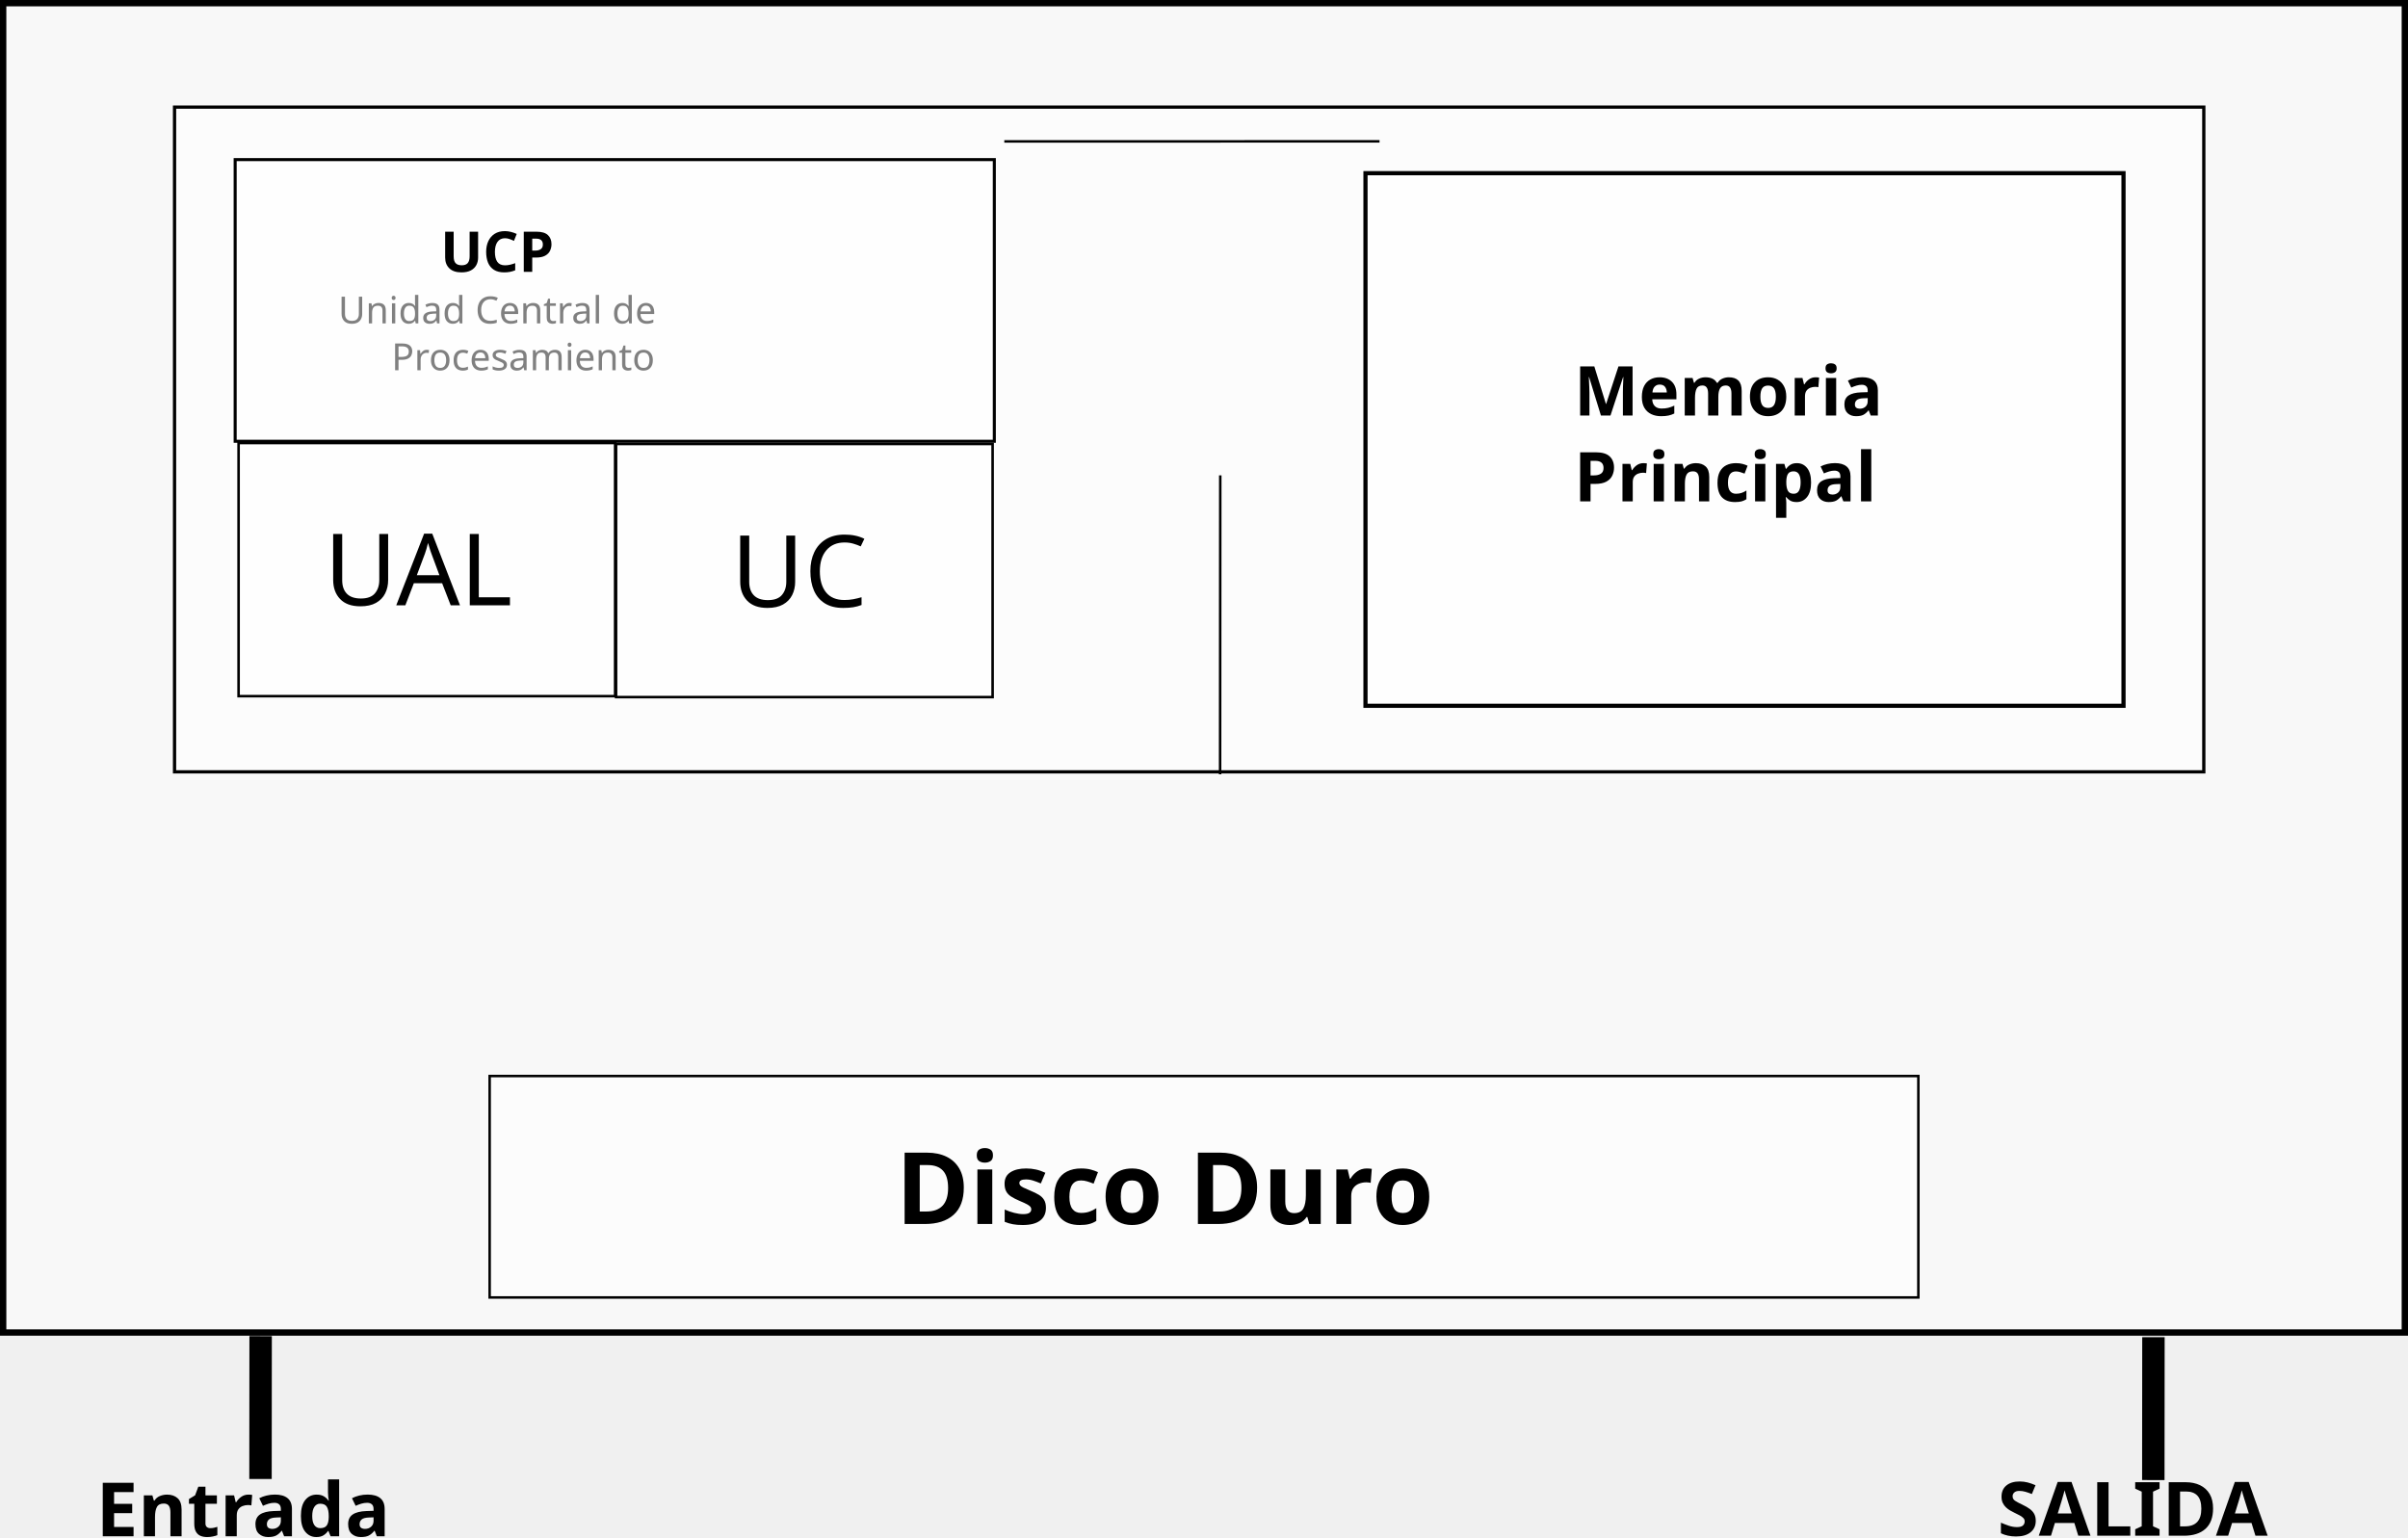
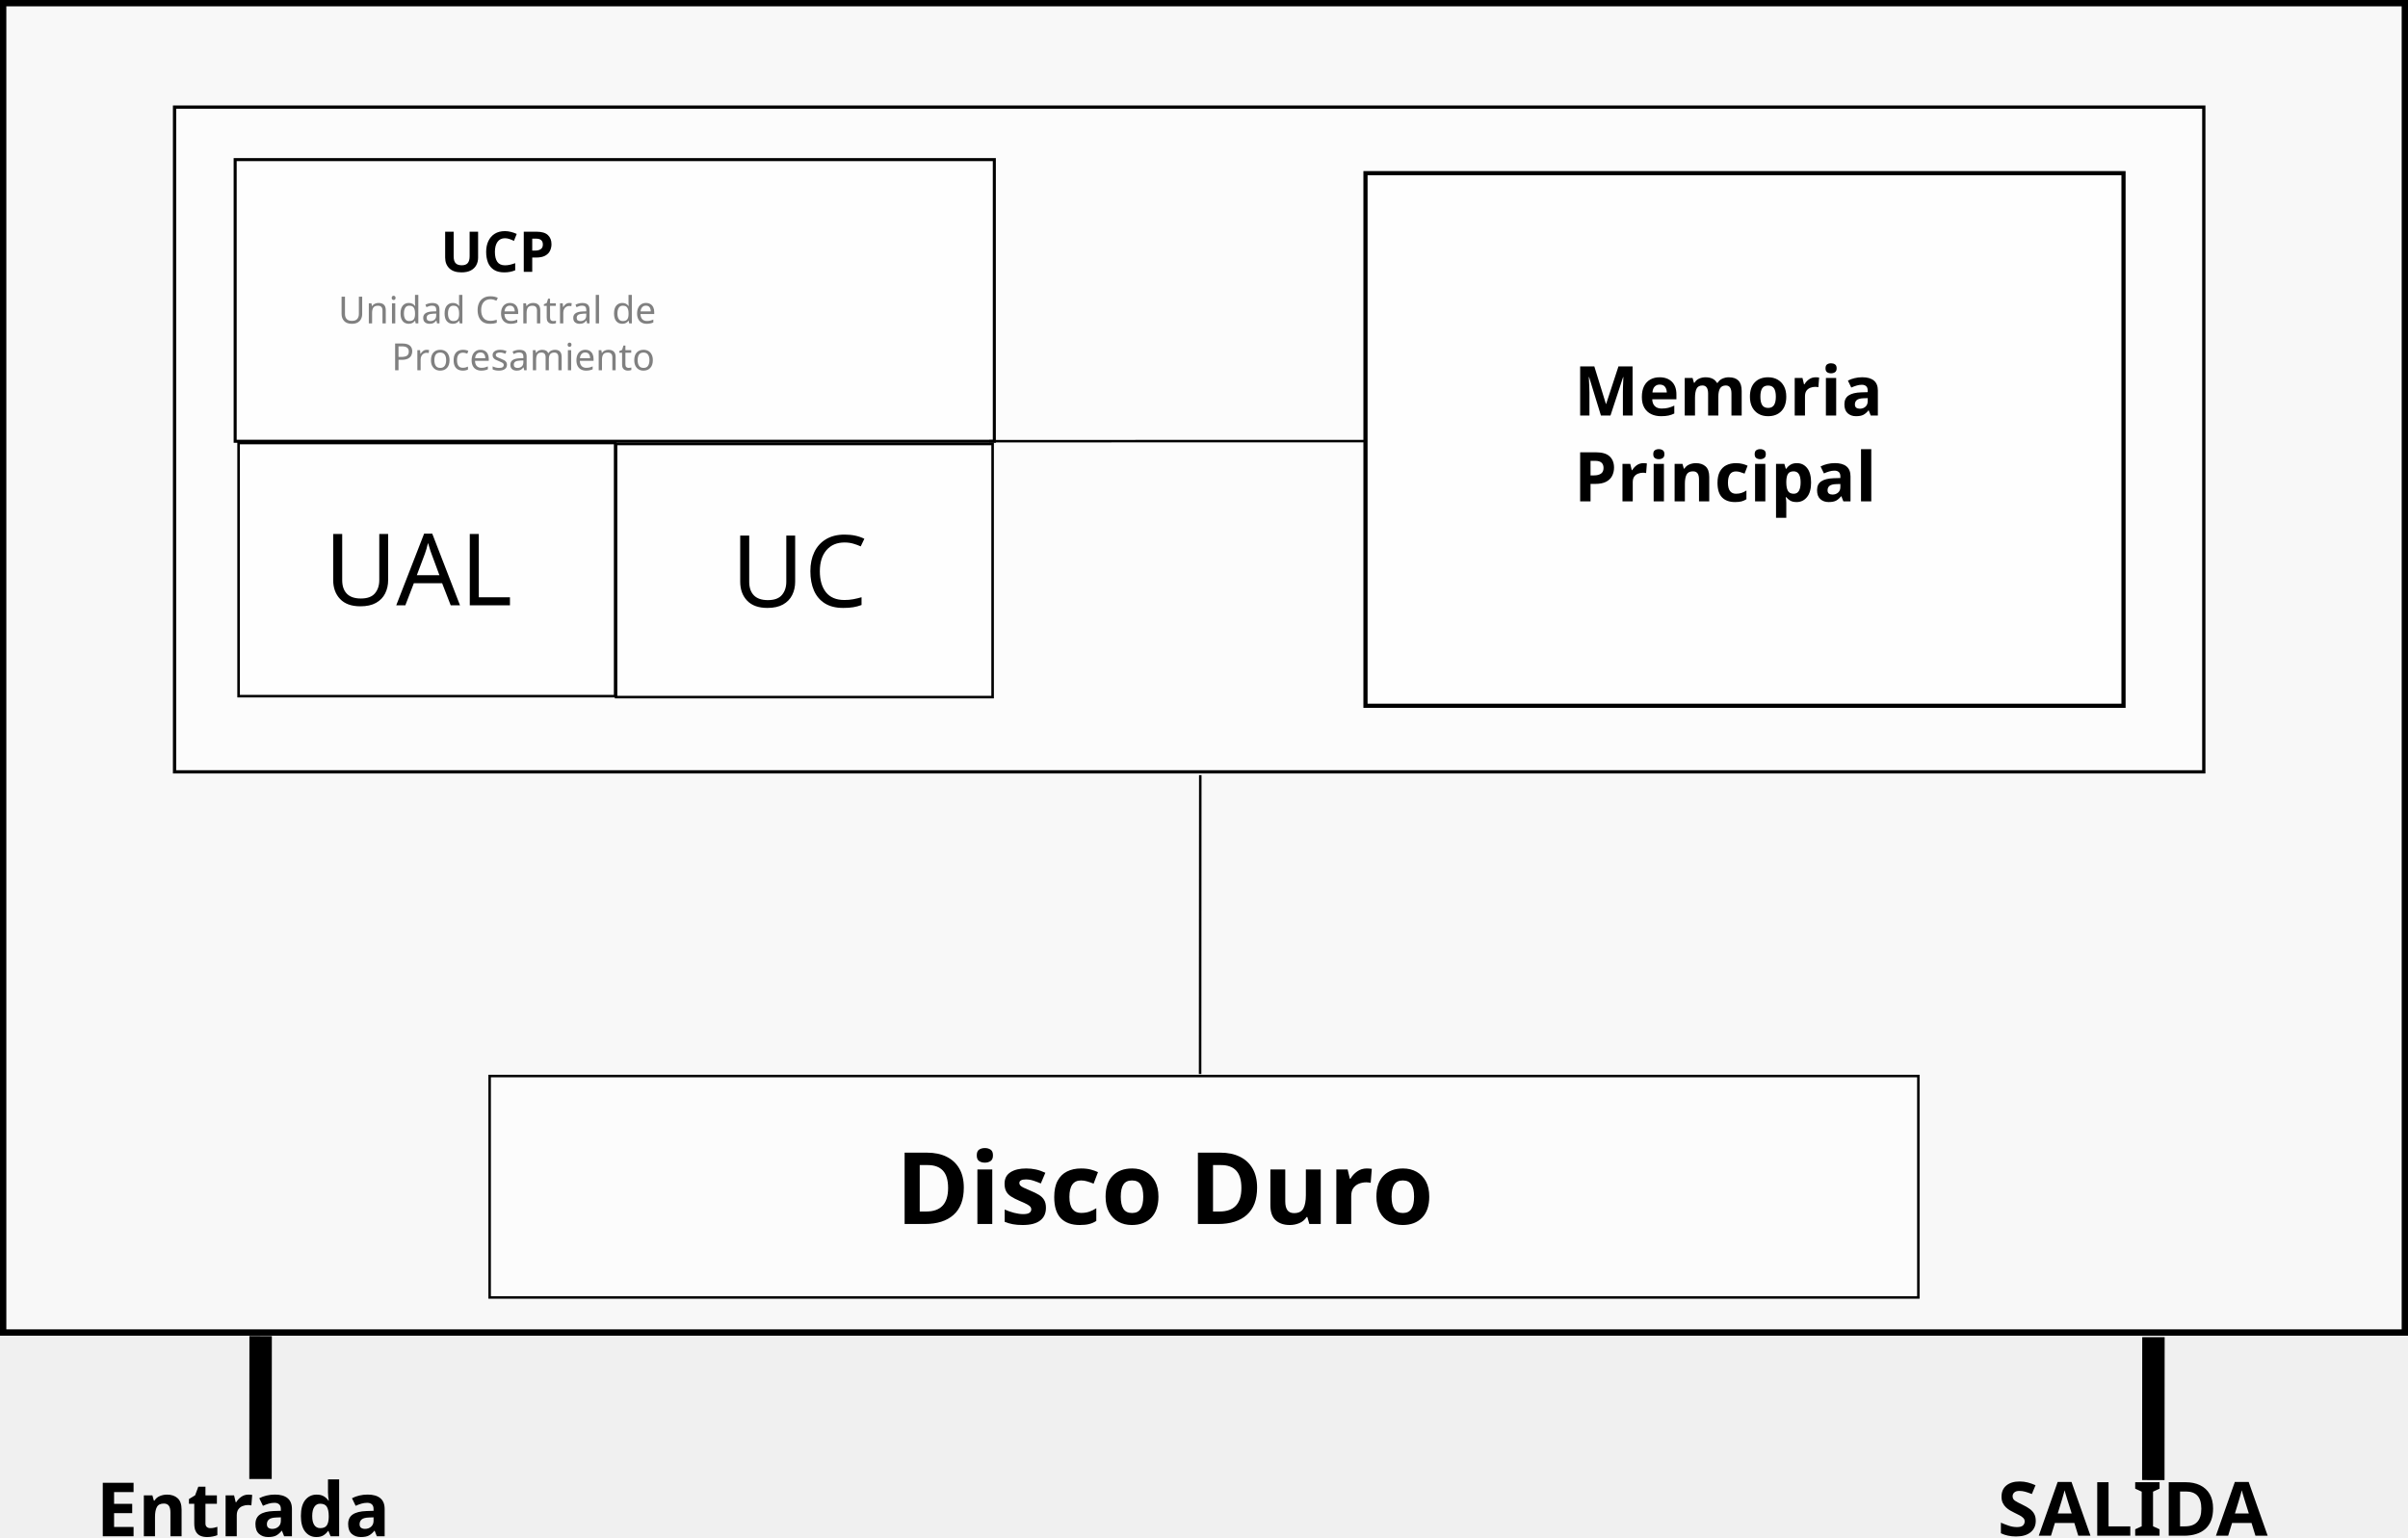
<svg xmlns="http://www.w3.org/2000/svg" width="272.028mm" height="173.699mm" viewBox="0 0 963.879 615.468" id="svg2" version="1.1">
  <defs id="defs4" />
  <g id="layer1" transform="translate(-188.688,-278.3791)">
    <g id="g4308">
      <rect y="279.645" x="189.954" height="532.197" width="961.347" id="rect4518" style="fill:#ffffff;fill-opacity:0.506;stroke:#000000;stroke-width:2.532;stroke-opacity:1" />
      <rect y="321.258" x="258.556" height="266.122" width="812.276" id="rect4179" style="fill:#ffffff;fill-opacity:0.506;stroke:#000000;stroke-width:1.302;stroke-opacity:1" />
      <rect y="342.277" x="282.82" height="112.759" width="303.877" id="rect4181" style="fill:#ffffff;fill-opacity:0.506;stroke:#000000;stroke-width:1.216;stroke-opacity:1" />
      <rect y="455.739" x="284.191" height="101.34" width="150.728" id="rect4183" style="fill:#ffffff;fill-opacity:0.506;stroke:#000000;stroke-width:1.027;stroke-opacity:1" />
      <rect y="456.119" x="435.284" height="101.34" width="150.728" id="rect4183-0" style="fill:#ffffff;fill-opacity:0.506;stroke:#000000;stroke-width:1.027;stroke-opacity:1" />
      <text id="text4200" y="387.2" x="434.506" style="font-style:normal;font-weight:normal;font-size:40px;line-height:125%;font-family:sans-serif;letter-spacing:0px;word-spacing:0px;fill:#000000;fill-opacity:1;stroke:none;stroke-width:1px;stroke-linecap:butt;stroke-linejoin:miter;stroke-opacity:1" xml:space="preserve">
        <tspan style="font-style:normal;font-variant:normal;font-weight:bold;font-stretch:normal;font-size:22.5px;font-family:sans-serif;-inkscape-font-specification:'sans-serif Bold';text-align:center;text-anchor:middle" y="387.2" x="434.506" id="tspan4202">UCP</tspan>
        <tspan style="font-style:normal;font-variant:normal;font-weight:normal;font-stretch:normal;font-size:15px;font-family:sans-serif;-inkscape-font-specification:sans-serif;text-align:center;text-anchor:middle;fill:#808080" id="tspan4206" y="407.85" x="434.506">Unidad Central de</tspan>
        <tspan style="font-style:normal;font-variant:normal;font-weight:normal;font-stretch:normal;font-size:15px;font-family:sans-serif;-inkscape-font-specification:sans-serif;text-align:center;text-anchor:middle;fill:#808080" id="tspan4210" y="426.6" x="434.506">Procesamiento</tspan>
      </text>
      <text id="text4212" y="520.706" x="318.461" style="font-style:normal;font-weight:normal;font-size:40px;line-height:125%;font-family:sans-serif;letter-spacing:0px;word-spacing:0px;fill:#000000;fill-opacity:1;stroke:none;stroke-width:1px;stroke-linecap:butt;stroke-linejoin:miter;stroke-opacity:1" xml:space="preserve">
        <tspan y="520.706" x="318.461" id="tspan4214">UAL</tspan>
      </text>
      <text id="text4212-3" y="521.349" x="481.381" style="font-style:normal;font-weight:normal;font-size:40px;line-height:125%;font-family:sans-serif;letter-spacing:0px;word-spacing:0px;fill:#000000;fill-opacity:1;stroke:none;stroke-width:1px;stroke-linecap:butt;stroke-linejoin:miter;stroke-opacity:1" xml:space="preserve">
        <tspan y="521.349" x="481.381" id="tspan4214-9">UC</tspan>
      </text>
      <rect y="709.159" x="384.684" height="88.647" width="571.887" id="rect4236" style="fill:#ffffff;fill-opacity:0.506;stroke:#000000;stroke-opacity:1" />
      <rect y="347.707" x="735.268" height="213.225" width="303.422" id="rect4181-3" style="fill:#ffffff;fill-opacity:0.506;stroke:#000000;stroke-width:1.671;stroke-opacity:1" />
      <text id="text4255" y="444.718" x="818.725" style="font-style:normal;font-weight:normal;font-size:40px;line-height:125%;font-family:sans-serif;letter-spacing:0px;word-spacing:0px;fill:#000000;fill-opacity:1;stroke:none;stroke-width:1px;stroke-linecap:butt;stroke-linejoin:miter;stroke-opacity:1" xml:space="preserve">
        <tspan style="font-style:normal;font-variant:normal;font-weight:bold;font-stretch:normal;font-size:27.5px;font-family:sans-serif;-inkscape-font-specification:'sans-serif Bold'" y="444.718" x="818.725" id="tspan4257">Memoria</tspan>
        <tspan style="font-style:normal;font-variant:normal;font-weight:bold;font-stretch:normal;font-size:27.5px;font-family:sans-serif;-inkscape-font-specification:'sans-serif Bold'" id="tspan4259" y="479.093" x="818.725">Principal</tspan>
      </text>
      <text id="text4261" y="768.395" x="547.2" style="font-style:normal;font-weight:normal;font-size:40px;line-height:125%;font-family:sans-serif;letter-spacing:0px;word-spacing:0px;fill:#000000;fill-opacity:1;stroke:none;stroke-width:1px;stroke-linecap:butt;stroke-linejoin:miter;stroke-opacity:1" xml:space="preserve">
        <tspan style="font-style:normal;font-variant:normal;font-weight:bold;font-stretch:normal;font-family:sans-serif;-inkscape-font-specification:'sans-serif Bold'" y="768.395" x="547.2" id="tspan4263">Disco Duro</tspan>
      </text>
-       <path id="path4265" d="M 590.694,335 740.889,334.963" style="display:inline;fill:none;fill-rule:evenodd;stroke:#000000;stroke-width:1px;stroke-linecap:butt;stroke-linejoin:miter;stroke-opacity:1" />
-       <path id="path4267" d="m 677.069,588.354 0.069,-119.661" style="display:inline;fill:none;fill-rule:evenodd;stroke:#000000;stroke-width:1px;stroke-linecap:butt;stroke-linejoin:miter;stroke-opacity:1" />
+       <path id="path4265" d="M 584.694,455 734.889,454.963" style="display:inline;fill:none;fill-rule:evenodd;stroke:#000000;stroke-width:1px;stroke-linecap:butt;stroke-linejoin:miter;stroke-opacity:1" />
+       <path id="path4267" d="m 669.069,708.354 0.069,-119.661" style="display:inline;fill:none;fill-rule:evenodd;stroke:#000000;stroke-width:1px;stroke-linecap:butt;stroke-linejoin:miter;stroke-opacity:1" />
      <path id="path4269" d="m 292.962,870.481 0.052,-57.201" style="display:inline;fill:none;fill-rule:evenodd;stroke:#000000;stroke-width:8.977px;stroke-linecap:butt;stroke-linejoin:miter;stroke-opacity:1" />
      <path id="path4269-9" d="m 1050.62,870.909 0.052,-57.201" style="display:inline;fill:none;fill-rule:evenodd;stroke:#000000;stroke-width:8.977px;stroke-linecap:butt;stroke-linejoin:miter;stroke-opacity:1" />
      <text id="text4286" y="893.423" x="227.123" style="font-style:normal;font-weight:normal;font-size:40px;line-height:125%;font-family:sans-serif;letter-spacing:0px;word-spacing:0px;fill:#000000;fill-opacity:1;stroke:none;stroke-width:1px;stroke-linecap:butt;stroke-linejoin:miter;stroke-opacity:1" xml:space="preserve">
        <tspan style="font-style:normal;font-variant:normal;font-weight:bold;font-stretch:normal;font-size:30px;font-family:sans-serif;-inkscape-font-specification:'sans-serif Bold'" y="893.423" x="227.123" id="tspan4288">Entrada</tspan>
      </text>
      <text id="text4286-5" y="893.19" x="988.238" style="font-style:normal;font-weight:normal;font-size:40px;line-height:125%;font-family:sans-serif;letter-spacing:0px;word-spacing:0px;fill:#000000;fill-opacity:1;stroke:none;stroke-width:1px;stroke-linecap:butt;stroke-linejoin:miter;stroke-opacity:1" xml:space="preserve">
        <tspan style="font-style:normal;font-variant:normal;font-weight:bold;font-stretch:normal;font-size:30px;font-family:sans-serif;-inkscape-font-specification:'sans-serif Bold'" y="893.19" x="988.238" id="tspan4288-6">SALIDA</tspan>
      </text>
    </g>
  </g>
</svg>
